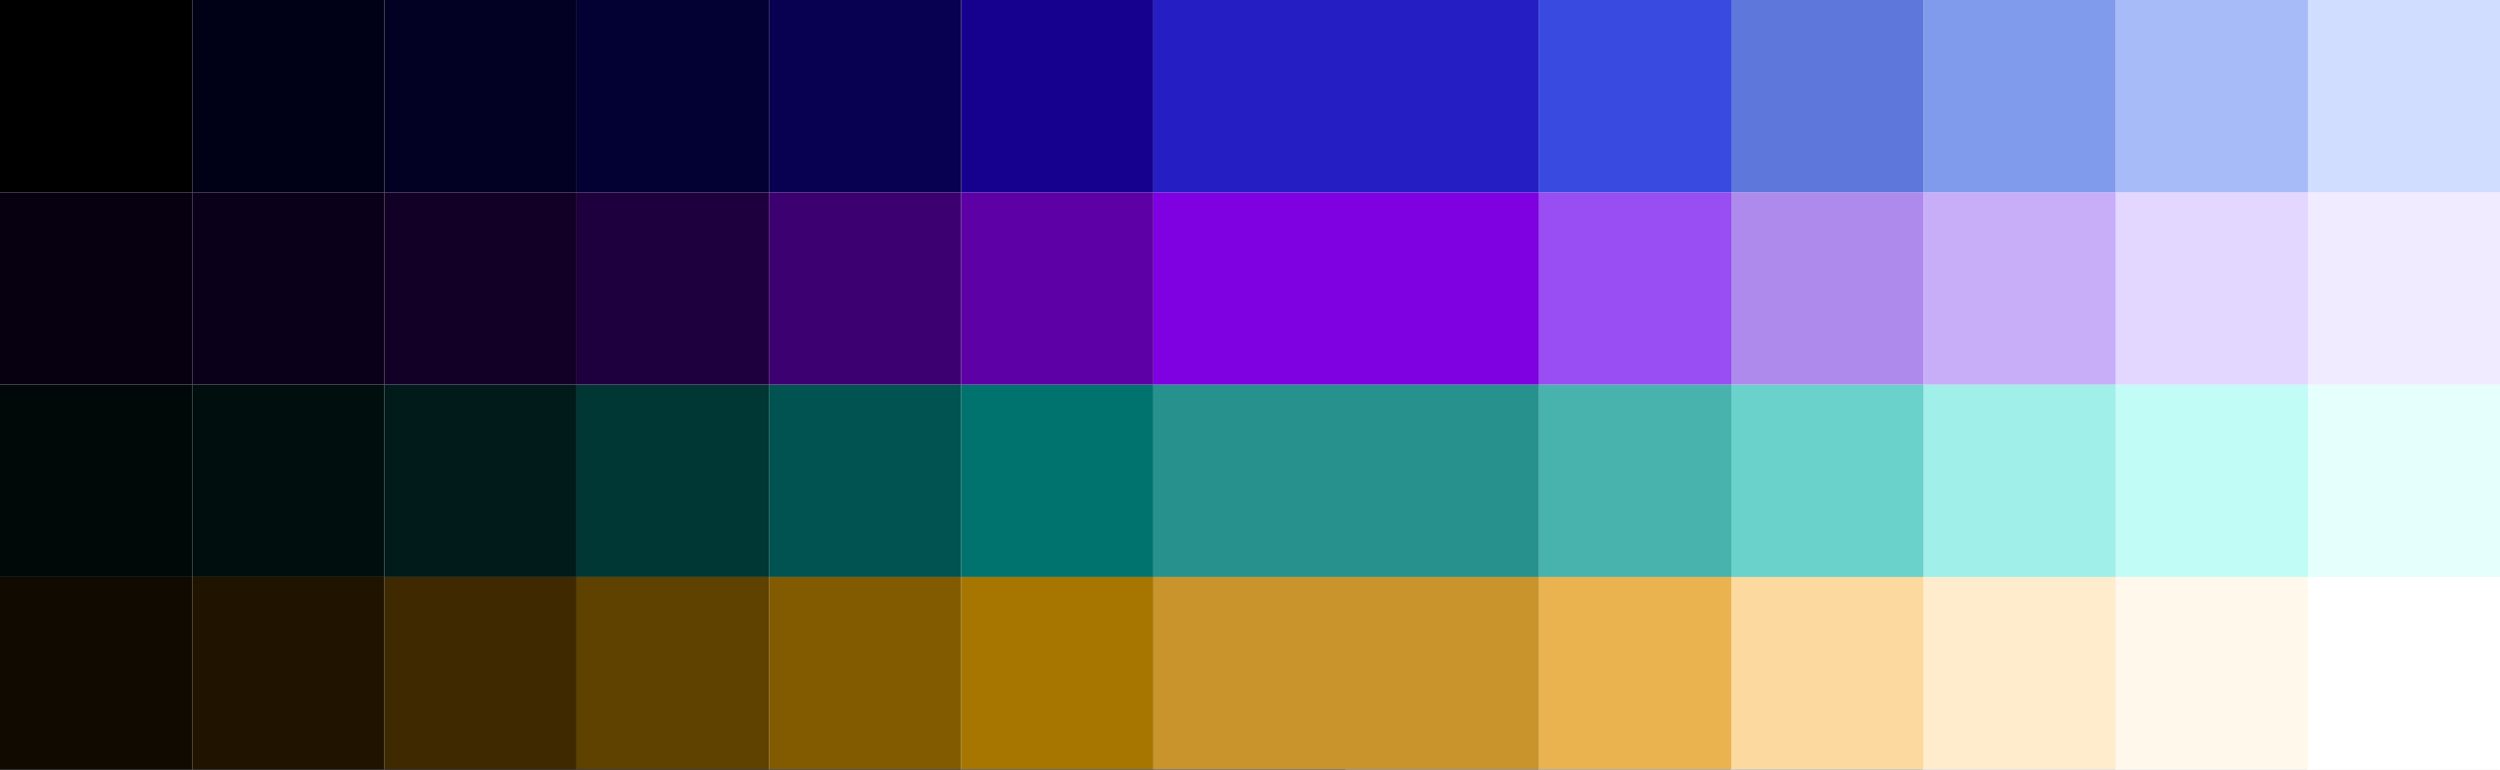
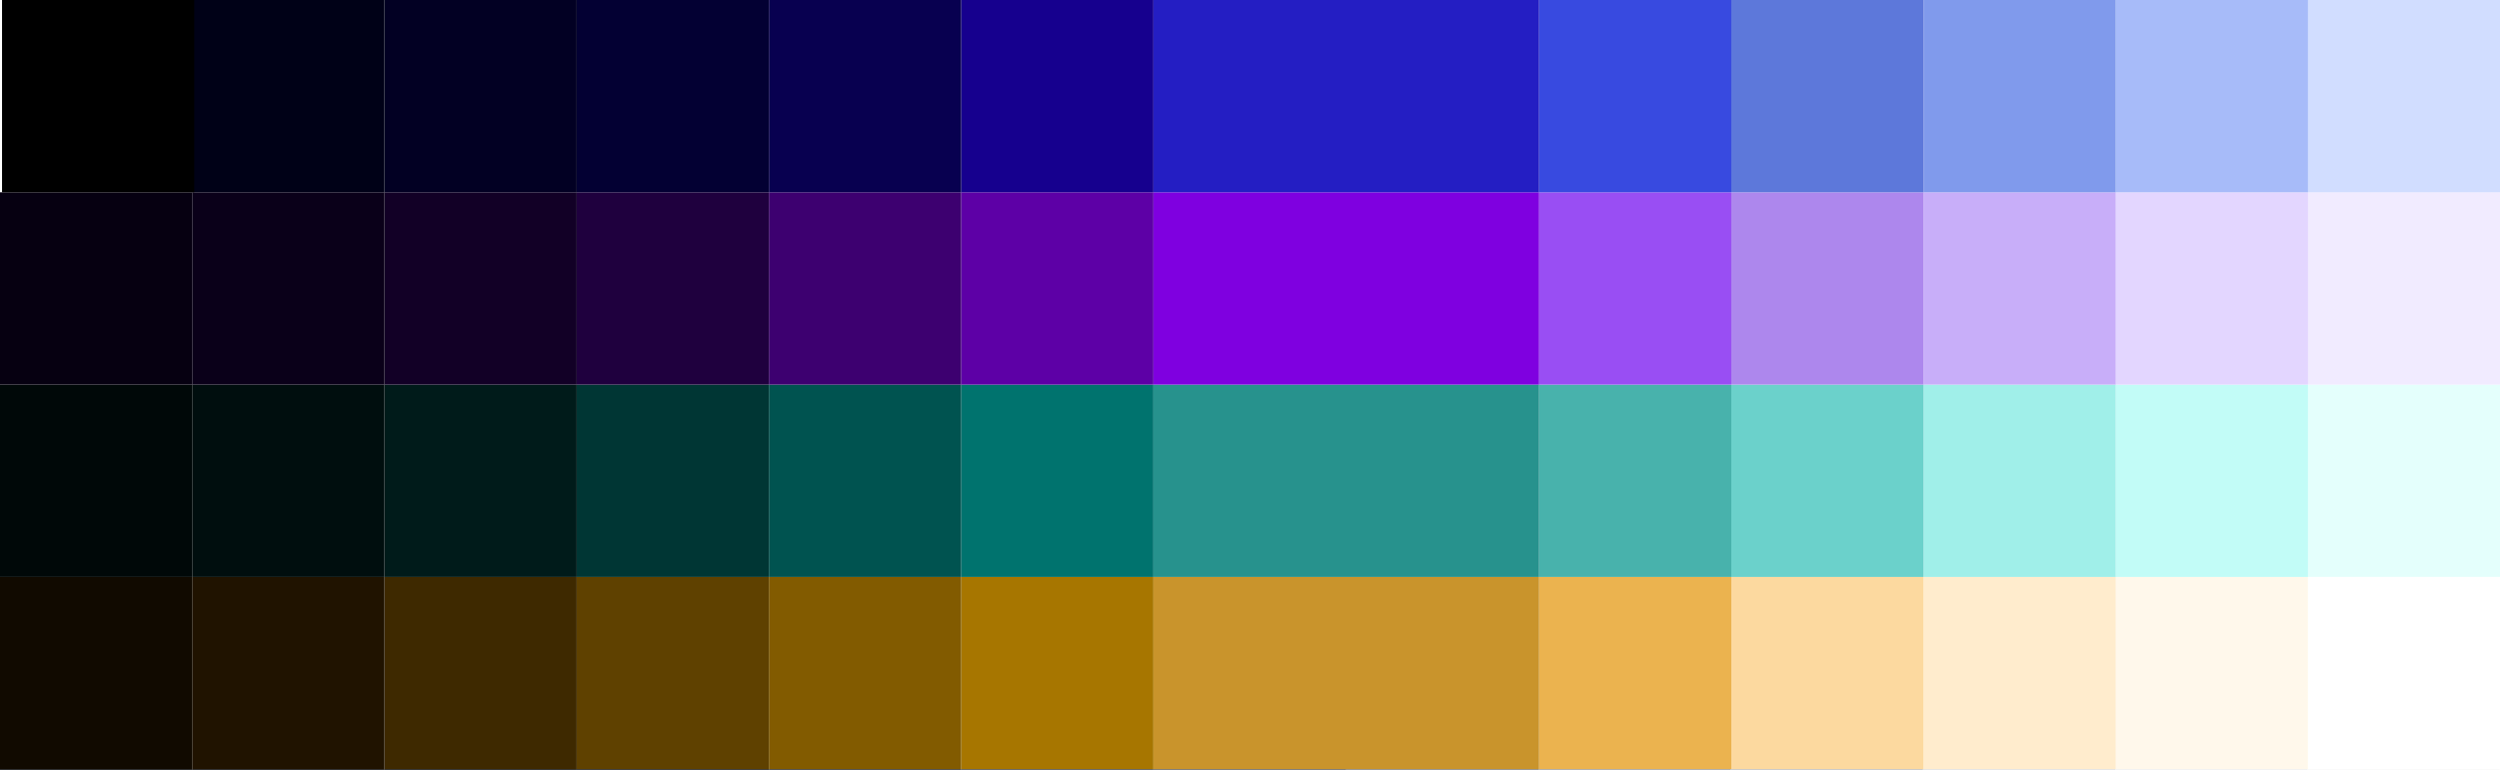
<svg xmlns="http://www.w3.org/2000/svg" xmlns:xlink="http://www.w3.org/1999/xlink" width="65cm" height="20cm" viewBox="0 0 650 200" version="1.1" id="svg1">
  <defs id="defs1">
    <linearGradient id="swatch86">
      <stop style="stop-color:#030303;stop-opacity:1;" offset="0" id="stop86" />
    </linearGradient>
    <linearGradient id="swatch85">
      <stop style="stop-color:#060606;stop-opacity:1;" offset="0" id="stop85" />
    </linearGradient>
    <linearGradient id="swatch84">
      <stop style="stop-color:#0b0b0b;stop-opacity:1;" offset="0" id="stop84" />
    </linearGradient>
    <linearGradient id="swatch83">
      <stop style="stop-color:#161616;stop-opacity:1;" offset="0" id="stop83" />
    </linearGradient>
    <linearGradient id="swatch82">
      <stop style="stop-color:#2e2e2e;stop-opacity:1;" offset="0" id="stop82" />
    </linearGradient>
    <linearGradient id="swatch81">
      <stop style="stop-color:#484848;stop-opacity:1;" offset="0" id="stop81" />
    </linearGradient>
    <linearGradient id="swatch80">
      <stop style="stop-color:#636363;stop-opacity:1;" offset="0" id="stop80" />
    </linearGradient>
    <linearGradient id="swatch79">
      <stop style="stop-color:#808080;stop-opacity:1;" offset="0" id="stop79" />
    </linearGradient>
    <linearGradient id="swatch78">
      <stop style="stop-color:#9e9e9e;stop-opacity:1;" offset="0" id="stop78" />
    </linearGradient>
    <linearGradient id="swatch77">
      <stop style="stop-color:#bebebe;stop-opacity:1;" offset="0" id="stop77" />
    </linearGradient>
    <linearGradient id="swatch76">
      <stop style="stop-color:#dedede;stop-opacity:1;" offset="0" id="stop76" />
    </linearGradient>
    <linearGradient id="swatch75">
      <stop style="stop-color:#eeeeee;stop-opacity:1;" offset="0" id="stop75" />
    </linearGradient>
    <linearGradient id="swatch74">
      <stop style="stop-color:#f8f8f8;stop-opacity:1;" offset="0" id="stop74" />
    </linearGradient>
    <linearGradient id="swatch59">
      <stop style="stop-color:#e4fffc;stop-opacity:1;" offset="0" id="stop59" />
    </linearGradient>
    <linearGradient id="swatch58">
      <stop style="stop-color:#c2fcf7;stop-opacity:1;" offset="0" id="stop58" />
    </linearGradient>
    <linearGradient id="swatch57">
      <stop style="stop-color:#a0efe9;stop-opacity:1;" offset="0" id="stop57" />
    </linearGradient>
    <linearGradient id="swatch56">
      <stop style="stop-color:#6bd1cb;stop-opacity:1;" offset="0" id="stop56" />
    </linearGradient>
    <linearGradient id="swatch55">
      <stop style="stop-color:#48b2ac;stop-opacity:1;" offset="0" id="stop55" />
    </linearGradient>
    <linearGradient id="swatch54">
      <stop style="stop-color:#27928d;stop-opacity:1;" offset="0" id="stop54" />
    </linearGradient>
    <linearGradient id="swatch53">
      <stop style="stop-color:#00736e;stop-opacity:1;" offset="0" id="stop53" />
    </linearGradient>
    <linearGradient id="swatch52">
      <stop style="stop-color:#005350;stop-opacity:1;" offset="0" id="stop52" />
    </linearGradient>
    <linearGradient id="swatch51">
      <stop style="stop-color:#003634;stop-opacity:1;" offset="0" id="stop51" />
    </linearGradient>
    <linearGradient id="swatch50">
      <stop style="stop-color:#001b1a;stop-opacity:1;" offset="0" id="stop50" />
    </linearGradient>
    <linearGradient id="swatch49">
      <stop style="stop-color:#000e0e;stop-opacity:1;" offset="0" id="stop49" />
    </linearGradient>
    <linearGradient id="swatch48">
      <stop style="stop-color:#000808;stop-opacity:1;" offset="0" id="stop48" />
    </linearGradient>
    <linearGradient id="swatch47">
      <stop style="stop-color:#f1ebff;stop-opacity:1;" offset="0" id="stop47" />
    </linearGradient>
    <linearGradient id="swatch46">
      <stop style="stop-color:#e3d6ff;stop-opacity:1;" offset="0" id="stop46" />
    </linearGradient>
    <linearGradient id="swatch45">
      <stop style="stop-color:#c8aef9;stop-opacity:1;" offset="0" id="stop45" />
    </linearGradient>
    <linearGradient id="swatch44">
-       <stop style="stop-color:#af8aed;stop-opacity:1;" offset="0" id="stop44" />
+       <stop style="stop-color:#ad87ed;stop-opacity:1;" offset="0" id="stop44" />
    </linearGradient>
    <linearGradient id="swatch43">
      <stop style="stop-color:#994ef3;stop-opacity:1;" offset="0" id="stop43" />
    </linearGradient>
    <linearGradient id="swatch42">
      <stop style="stop-color:#7f00e0;stop-opacity:1;" offset="0" id="stop42" />
    </linearGradient>
    <linearGradient id="swatch41">
      <stop style="stop-color:#5d00a6;stop-opacity:1;" offset="0" id="stop41" />
    </linearGradient>
    <linearGradient id="swatch40">
      <stop style="stop-color:#3d0070;stop-opacity:1;" offset="0" id="stop40" />
    </linearGradient>
    <linearGradient id="swatch39">
      <stop style="stop-color:#1f003e;stop-opacity:1;" offset="0" id="stop39" />
    </linearGradient>
    <linearGradient id="swatch38">
      <stop style="stop-color:#120026;stop-opacity:1;" offset="0" id="stop38" />
    </linearGradient>
    <linearGradient id="swatch37">
      <stop style="stop-color:#0a0019;stop-opacity:1;" offset="0" id="stop37" />
    </linearGradient>
    <linearGradient id="swatch36">
      <stop style="stop-color:#060011;stop-opacity:1;" offset="0" id="stop36" />
    </linearGradient>
    <linearGradient id="swatch35">
      <stop style="stop-color:#fff8eb;stop-opacity:1;" offset="0" id="stop35" />
    </linearGradient>
    <linearGradient id="swatch34">
      <stop style="stop-color:#ffeccd;stop-opacity:1;" offset="0" id="stop34" />
    </linearGradient>
    <linearGradient id="swatch33">
      <stop style="stop-color:#fcd99f;stop-opacity:1;" offset="0" id="stop33" />
    </linearGradient>
    <linearGradient id="swatch32">
      <stop style="stop-color:#ebb34f;stop-opacity:1;" offset="0" id="stop32" />
    </linearGradient>
    <linearGradient id="swatch31">
      <stop style="stop-color:#c9942c;stop-opacity:1;" offset="0" id="stop31" />
    </linearGradient>
    <linearGradient id="swatch30">
      <stop style="stop-color:#a77600;stop-opacity:1;" offset="0" id="stop30" />
    </linearGradient>
    <linearGradient id="swatch29">
      <stop style="stop-color:#825b00;stop-opacity:1;" offset="0" id="stop29" />
    </linearGradient>
    <linearGradient id="swatch28">
      <stop style="stop-color:#5f4100;stop-opacity:1;" offset="0" id="stop28" />
    </linearGradient>
    <linearGradient id="swatch27">
      <stop style="stop-color:#3e2900;stop-opacity:1;" offset="0" id="stop27" />
    </linearGradient>
    <linearGradient id="swatch26">
      <stop style="stop-color:#201300;stop-opacity:1;" offset="0" id="stop26" />
    </linearGradient>
    <linearGradient id="swatch25">
      <stop style="stop-color:#110a00;stop-opacity:1;" offset="0" id="stop25" />
    </linearGradient>
    <linearGradient id="swatch24">
      <stop style="stop-color:#d1ddff;stop-opacity:1;" offset="0" id="stop24" />
    </linearGradient>
    <linearGradient id="swatch23">
      <stop style="stop-color:#a7bbf9;stop-opacity:1;" offset="0" id="stop23" />
    </linearGradient>
    <linearGradient id="swatch22">
      <stop style="stop-color:#809aec;stop-opacity:1;" offset="0" id="stop22" />
    </linearGradient>
    <linearGradient id="swatch21">
      <stop style="stop-color:#5d78da;stop-opacity:1;" offset="0" id="stop21" />
    </linearGradient>
    <linearGradient id="swatch20">
      <stop style="stop-color:#384ae0;stop-opacity:1;" offset="0" id="stop20" />
    </linearGradient>
    <linearGradient id="swatch19">
      <stop style="stop-color:#241ec3;stop-opacity:1;" offset="0" id="stop19" />
    </linearGradient>
    <linearGradient id="swatch18">
      <stop style="stop-color:#16008e;stop-opacity:1;" offset="0" id="stop18" />
    </linearGradient>
    <linearGradient id="swatch17">
      <stop style="stop-color:#080050;stop-opacity:1;" offset="0" id="stop17" />
    </linearGradient>
    <linearGradient id="swatch16">
      <stop style="stop-color:#030033;stop-opacity:1;" offset="0" id="stop16" />
    </linearGradient>
    <linearGradient id="swatch15">
      <stop style="stop-color:#020023;stop-opacity:1;" offset="0" id="stop15" />
    </linearGradient>
    <linearGradient id="swatch14">
      <stop style="stop-color:#000117;stop-opacity:1;" offset="0" id="stop14" />
    </linearGradient>
    <linearGradient id="swatch13">
      <stop style="stop-color:#ffffff;stop-opacity:1;" offset="0" id="stop13" />
    </linearGradient>
    <linearGradient id="swatch12">
      <stop style="stop-color:#000000;stop-opacity:1;" offset="0" id="stop12" />
    </linearGradient>
    <linearGradient id="linearGradient1">
-       <stop style="stop-color:#080050;stop-opacity:1;" offset="0" id="stop1" />
-       <stop style="stop-color:#16008e;stop-opacity:1;" offset="0.098" id="stop3" />
-       <stop style="stop-color:#241ec3;stop-opacity:1;" offset="0.195" id="stop4" />
-       <stop style="stop-color:#6700cb;stop-opacity:1;" offset="0.3" id="stop5" />
-       <stop style="stop-color:#7f00e0;stop-opacity:1;" offset="0.398" id="stop6" />
-       <stop style="stop-color:#6c62d7;stop-opacity:1;" offset="0.5" id="stop7" />
-       <stop style="stop-color:#4a7e97;stop-opacity:1;" offset="0.55" id="stop60" />
-       <stop style="stop-color:#27928d;stop-opacity:1;" offset="0.6" id="stop8" />
-       <stop style="stop-color:#48b2ac;stop-opacity:1;" offset="0.7" id="stop9" />
-       <stop style="stop-color:#6bd2cc;stop-opacity:1;" offset="0.8" id="stop10" />
-       <stop style="stop-color:#f9ddb0;stop-opacity:1;" offset="0.9" id="stop11" />
-       <stop style="stop-color:#fff4e1;stop-opacity:1;" offset="1" id="stop2" />
+       <stop style="stop-color:#000117;stop-opacity:1;" offset="0" id="stop1" />
+       <stop style="stop-color:#030034;stop-opacity:1;" offset="0.08" id="stop3" />
+       <stop style="stop-color:#080050;stop-opacity:1;" offset="0.16" id="stop4" />
+       <stop style="stop-color:#3d0070;stop-opacity:1;" offset="0.24" id="stop5" />
+       <stop style="stop-color:#5d00a6;stop-opacity:1;" offset="0.32" id="stop6" />
+       <stop style="stop-color:#8000e0;stop-opacity:1;" offset="0.41" id="stop7" />
+       <stop style="stop-color:#725ec1;stop-opacity:1;" offset="0.5" id="stop61" />
+       <stop style="stop-color:#27928d;stop-opacity:1;" offset="0.59" id="stop60" />
+       <stop style="stop-color:#48b2ac;stop-opacity:1;" offset="0.68" id="stop8" />
+       <stop style="stop-color:#6bd1cb;stop-opacity:1;" offset="0.76" id="stop9" />
+       <stop style="stop-color:#fcd99f;stop-opacity:1;" offset="0.84" id="stop10" />
+       <stop style="stop-color:#ffeccd;stop-opacity:1;" offset="0.92" id="stop11" />
+       <stop style="stop-color:#fff8eb;stop-opacity:1;" offset="1" id="stop2" />
    </linearGradient>
    <linearGradient xlink:href="#linearGradient1" id="linearGradient2" x1="1.5258789e-05" y1="246.253" x2="650.318" y2="246.253" gradientUnits="userSpaceOnUse" gradientTransform="translate(0,89.5452)" />
    <linearGradient xlink:href="#swatch13" id="linearGradient13" x1="-650.318" y1="175" x2="-600.318" y2="175" gradientUnits="userSpaceOnUse" />
    <linearGradient xlink:href="#swatch14" id="linearGradient14" x1="-100" y1="25" x2="-50" y2="25" gradientUnits="userSpaceOnUse" />
    <linearGradient xlink:href="#swatch15" id="linearGradient15" x1="-150" y1="25" x2="-100" y2="25" gradientUnits="userSpaceOnUse" />
    <linearGradient xlink:href="#swatch16" id="linearGradient16" x1="-200" y1="25" x2="-150" y2="25" gradientUnits="userSpaceOnUse" />
    <linearGradient xlink:href="#swatch17" id="linearGradient17" x1="-250" y1="25" x2="-200" y2="25" gradientUnits="userSpaceOnUse" />
    <linearGradient xlink:href="#swatch18" id="linearGradient18" x1="-300" y1="25" x2="-250" y2="25" gradientUnits="userSpaceOnUse" />
    <linearGradient xlink:href="#swatch19" id="linearGradient19" x1="-400.318" y1="25" x2="-300" y2="25" gradientUnits="userSpaceOnUse" />
    <linearGradient xlink:href="#swatch20" id="linearGradient20" x1="-450.318" y1="25" x2="-400.318" y2="25" gradientUnits="userSpaceOnUse" />
    <linearGradient xlink:href="#swatch21" id="linearGradient21" x1="-500.318" y1="25" x2="-450.318" y2="25" gradientUnits="userSpaceOnUse" />
    <linearGradient xlink:href="#swatch22" id="linearGradient22" x1="-550.318" y1="25" x2="-500.318" y2="25" gradientUnits="userSpaceOnUse" />
    <linearGradient xlink:href="#swatch23" id="linearGradient23" x1="-600.318" y1="25" x2="-550.318" y2="25" gradientUnits="userSpaceOnUse" />
    <linearGradient xlink:href="#swatch24" id="linearGradient24" x1="-650.318" y1="25" x2="-600.318" y2="25" gradientUnits="userSpaceOnUse" />
    <linearGradient xlink:href="#swatch25" id="linearGradient25" x1="-50" y1="175" x2="-1.5258789e-05" y2="175" gradientUnits="userSpaceOnUse" />
    <linearGradient xlink:href="#swatch26" id="linearGradient26" x1="-100" y1="175" x2="-50" y2="175" gradientUnits="userSpaceOnUse" />
    <linearGradient xlink:href="#swatch27" id="linearGradient27" x1="-150" y1="175" x2="-100" y2="175" gradientUnits="userSpaceOnUse" />
    <linearGradient xlink:href="#swatch28" id="linearGradient28" x1="-200" y1="175" x2="-150" y2="175" gradientUnits="userSpaceOnUse" />
    <linearGradient xlink:href="#swatch29" id="linearGradient29" x1="-250" y1="175" x2="-200" y2="175" gradientUnits="userSpaceOnUse" />
    <linearGradient xlink:href="#swatch30" id="linearGradient30" x1="-300" y1="175" x2="-250" y2="175" gradientUnits="userSpaceOnUse" />
    <linearGradient xlink:href="#swatch31" id="linearGradient31" x1="-400.318" y1="175" x2="-300" y2="175" gradientUnits="userSpaceOnUse" />
    <linearGradient xlink:href="#swatch32" id="linearGradient32" x1="-450.318" y1="175" x2="-400.318" y2="175" gradientUnits="userSpaceOnUse" />
    <linearGradient xlink:href="#swatch33" id="linearGradient33" x1="-500.318" y1="175" x2="-450.318" y2="175" gradientUnits="userSpaceOnUse" />
    <linearGradient xlink:href="#swatch34" id="linearGradient34" x1="-550.318" y1="175" x2="-500.318" y2="175" gradientUnits="userSpaceOnUse" />
    <linearGradient xlink:href="#swatch36" id="linearGradient36" x1="-50" y1="75" x2="-1.5258789e-05" y2="75" gradientUnits="userSpaceOnUse" />
    <linearGradient xlink:href="#swatch37" id="linearGradient37" x1="-100" y1="75" x2="-50" y2="75" gradientUnits="userSpaceOnUse" />
    <linearGradient xlink:href="#swatch38" id="linearGradient38" x1="-150" y1="75" x2="-100" y2="75" gradientUnits="userSpaceOnUse" />
    <linearGradient xlink:href="#swatch39" id="linearGradient39" x1="-200" y1="75" x2="-150" y2="75" gradientUnits="userSpaceOnUse" />
    <linearGradient xlink:href="#swatch40" id="linearGradient40" x1="-250" y1="75" x2="-200" y2="75" gradientUnits="userSpaceOnUse" />
    <linearGradient xlink:href="#swatch41" id="linearGradient41" x1="-300" y1="75" x2="-250" y2="75" gradientUnits="userSpaceOnUse" />
    <linearGradient xlink:href="#swatch42" id="linearGradient42" x1="-400.318" y1="75" x2="-300" y2="75" gradientUnits="userSpaceOnUse" />
    <linearGradient xlink:href="#swatch43" id="linearGradient43" x1="-450.318" y1="75" x2="-400.318" y2="75" gradientUnits="userSpaceOnUse" />
    <linearGradient xlink:href="#swatch44" id="linearGradient44" x1="-500.318" y1="75" x2="-450.318" y2="75" gradientUnits="userSpaceOnUse" />
    <linearGradient xlink:href="#swatch45" id="linearGradient45" x1="-550.318" y1="75" x2="-500.318" y2="75" gradientUnits="userSpaceOnUse" />
    <linearGradient xlink:href="#swatch46" id="linearGradient46" x1="-600.318" y1="75" x2="-550.318" y2="75" gradientUnits="userSpaceOnUse" />
    <linearGradient xlink:href="#swatch47" id="linearGradient47" x1="-650.318" y1="75" x2="-600.318" y2="75" gradientUnits="userSpaceOnUse" />
    <linearGradient xlink:href="#swatch48" id="linearGradient48" x1="-50" y1="125" x2="-1.5258789e-05" y2="125" gradientUnits="userSpaceOnUse" />
    <linearGradient xlink:href="#swatch49" id="linearGradient49" x1="-100" y1="125" x2="-50" y2="125" gradientUnits="userSpaceOnUse" />
    <linearGradient xlink:href="#swatch50" id="linearGradient50" x1="-150" y1="125" x2="-100" y2="125" gradientUnits="userSpaceOnUse" />
    <linearGradient xlink:href="#swatch51" id="linearGradient51" x1="-200" y1="125" x2="-150" y2="125" gradientUnits="userSpaceOnUse" />
    <linearGradient xlink:href="#swatch52" id="linearGradient52" x1="-250" y1="125" x2="-200" y2="125" gradientUnits="userSpaceOnUse" />
    <linearGradient xlink:href="#swatch53" id="linearGradient53" x1="-300" y1="125" x2="-250" y2="125" gradientUnits="userSpaceOnUse" />
    <linearGradient xlink:href="#swatch54" id="linearGradient54" x1="-400.318" y1="125" x2="-300" y2="125" gradientUnits="userSpaceOnUse" />
    <linearGradient xlink:href="#swatch55" id="linearGradient55" x1="-450.318" y1="125" x2="-400.318" y2="125" gradientUnits="userSpaceOnUse" />
    <linearGradient xlink:href="#swatch56" id="linearGradient56" x1="-500.318" y1="125" x2="-450.318" y2="125" gradientUnits="userSpaceOnUse" />
    <linearGradient xlink:href="#swatch57" id="linearGradient57" x1="-550.318" y1="125" x2="-500.318" y2="125" gradientUnits="userSpaceOnUse" />
    <linearGradient xlink:href="#swatch58" id="linearGradient58" x1="-600.318" y1="125" x2="-550.318" y2="125" gradientUnits="userSpaceOnUse" />
    <linearGradient xlink:href="#swatch59" id="linearGradient59" x1="-650.318" y1="125" x2="-600.318" y2="125" gradientUnits="userSpaceOnUse" />
-     <linearGradient xlink:href="#swatch12" id="linearGradient60" gradientUnits="userSpaceOnUse" x1="-50" y1="25" x2="-1.5258789e-05" y2="25" />
+     <linearGradient xlink:href="#swatch12" id="linearGradient60" gradientUnits="userSpaceOnUse" x1="-50" y1="25" x2="-1.5258789e-05" y2="25" gradientTransform="translate(-0.5291667)" />
    <linearGradient xlink:href="#swatch74" id="linearGradient74" x1="-650.159" y1="225" x2="-600.159" y2="225" gradientUnits="userSpaceOnUse" />
    <linearGradient xlink:href="#swatch75" id="linearGradient75" x1="-600.159" y1="225" x2="-550.159" y2="225" gradientUnits="userSpaceOnUse" />
    <linearGradient xlink:href="#swatch76" id="linearGradient76" x1="-550.159" y1="225" x2="-500.159" y2="225" gradientUnits="userSpaceOnUse" />
    <linearGradient xlink:href="#swatch77" id="linearGradient77" x1="-500.159" y1="225" x2="-450.159" y2="225" gradientUnits="userSpaceOnUse" />
    <linearGradient xlink:href="#swatch78" id="linearGradient78" x1="-450.159" y1="225" x2="-400.159" y2="225" gradientUnits="userSpaceOnUse" />
    <linearGradient xlink:href="#swatch79" id="linearGradient79" x1="-400.159" y1="225" x2="-350.159" y2="225" gradientUnits="userSpaceOnUse" />
    <linearGradient xlink:href="#swatch80" id="linearGradient80" x1="-350.159" y1="225" x2="-300" y2="225" gradientUnits="userSpaceOnUse" />
    <linearGradient xlink:href="#swatch81" id="linearGradient81" x1="-300" y1="225" x2="-250" y2="225" gradientUnits="userSpaceOnUse" />
    <linearGradient xlink:href="#swatch82" id="linearGradient82" x1="-250" y1="225" x2="-200" y2="225" gradientUnits="userSpaceOnUse" />
    <linearGradient xlink:href="#swatch83" id="linearGradient83" x1="-200" y1="225" x2="-150" y2="225" gradientUnits="userSpaceOnUse" />
    <linearGradient xlink:href="#swatch84" id="linearGradient84" x1="-150" y1="225" x2="-100" y2="225" gradientUnits="userSpaceOnUse" />
    <linearGradient xlink:href="#swatch85" id="linearGradient85" x1="-100" y1="225" x2="-50" y2="225" gradientUnits="userSpaceOnUse" />
    <linearGradient xlink:href="#swatch86" id="linearGradient86" x1="-50" y1="225" x2="-1.5258789e-05" y2="225" gradientUnits="userSpaceOnUse" />
    <linearGradient xlink:href="#swatch35" id="linearGradient87" gradientUnits="userSpaceOnUse" x1="-600.318" y1="175" x2="-550.318" y2="175" />
  </defs>
  <g id="layer1">
    <rect style="fill:url(#linearGradient2);stroke:none;stroke-width:6.769;stroke-linecap:round;stroke-linejoin:round;paint-order:markers stroke fill" id="rect1" width="650.318" height="92.506" x="1.5258789e-05" y="289.545" />
    <rect style="fill:url(#linearGradient87);fill-opacity:1;stroke:none;stroke-width:5;stroke-linecap:round;stroke-linejoin:round;paint-order:markers stroke fill" id="rect1-7-6-2-5-1-8-4" width="50" height="50" x="-600.318" y="150" transform="scale(-1,1)" />
    <rect style="fill:url(#linearGradient34);fill-opacity:1;stroke:none;stroke-width:5;stroke-linecap:round;stroke-linejoin:round;paint-order:markers stroke fill" id="rect1-7-6-2-5-1-8" width="50" height="50" x="-550.318" y="150" transform="scale(-1,1)" />
    <rect style="fill:url(#linearGradient33);fill-opacity:1;stroke:none;stroke-width:5;stroke-linecap:round;stroke-linejoin:round;paint-order:markers stroke fill" id="rect1-7-6-2-5-1" width="50" height="50" x="-500.318" y="150" transform="scale(-1,1)" />
    <rect style="fill:url(#linearGradient32);fill-opacity:1;stroke:none;stroke-width:5;stroke-linecap:round;stroke-linejoin:round;paint-order:markers stroke fill" id="rect1-7-6-2-5" width="50" height="50" x="-450.318" y="150" transform="scale(-1,1)" />
    <rect style="fill:url(#linearGradient31);fill-opacity:1;stroke:none;stroke-width:7.082;stroke-linecap:round;stroke-linejoin:round;paint-order:markers stroke fill" id="rect1-7-6-2" width="100.318" height="50" x="-400.318" y="150" transform="scale(-1,1)" />
    <rect style="fill:url(#linearGradient30);fill-opacity:1;stroke:none;stroke-width:5;stroke-linecap:round;stroke-linejoin:round;paint-order:markers stroke fill" id="rect1-7-6-2-9" width="50" height="50" x="-300" y="150" transform="scale(-1,1)" />
    <rect style="fill:url(#linearGradient29);fill-opacity:1;stroke:none;stroke-width:5;stroke-linecap:round;stroke-linejoin:round;paint-order:markers stroke fill" id="rect1-7-6-2-9-6" width="50" height="50" x="-250" y="150" transform="scale(-1,1)" />
    <rect style="fill:url(#linearGradient28);fill-opacity:1;stroke:none;stroke-width:5;stroke-linecap:round;stroke-linejoin:round;paint-order:markers stroke fill" id="rect1-7-6-2-9-6-1" width="50" height="50" x="-200" y="150" transform="scale(-1,1)" />
    <rect style="fill:url(#linearGradient27);fill-opacity:1;stroke:none;stroke-width:5;stroke-linecap:round;stroke-linejoin:round;paint-order:markers stroke fill" id="rect1-7-6-2-9-6-1-7" width="50" height="50" x="-150" y="150" transform="scale(-1,1)" />
    <rect style="fill:url(#linearGradient26);fill-opacity:1;stroke:none;stroke-width:5;stroke-linecap:round;stroke-linejoin:round;paint-order:markers stroke fill" id="rect1-7-6-2-9-6-1-7-5" width="50" height="50" x="-100" y="150" transform="scale(-1,1)" />
    <rect style="fill:url(#linearGradient25);fill-opacity:1;stroke:none;stroke-width:5;stroke-linecap:round;stroke-linejoin:round;paint-order:markers stroke fill" id="rect1-7-6-2-9-6-1-7-5-6" width="50" height="50" x="-50" y="150" transform="scale(-1,1)" />
    <rect style="fill:url(#linearGradient59);fill-opacity:1;stroke:none;stroke-width:5;stroke-linecap:round;stroke-linejoin:round;paint-order:markers stroke fill" id="rect1-7-3-6-6-8-8-5" width="50" height="50" x="-650.318" y="100" transform="scale(-1,1)" />
    <rect style="fill:url(#linearGradient58);fill-opacity:1;stroke:none;stroke-width:5;stroke-linecap:round;stroke-linejoin:round;paint-order:markers stroke fill" id="rect1-7-3-6-6-8-8" width="50" height="50" x="-600.318" y="100" transform="scale(-1,1)" />
    <rect style="fill:url(#linearGradient57);fill-opacity:1;stroke:none;stroke-width:5;stroke-linecap:round;stroke-linejoin:round;paint-order:markers stroke fill" id="rect1-7-3-6-6-8" width="50" height="50" x="-550.318" y="100" transform="scale(-1,1)" />
    <rect style="fill:url(#linearGradient56);fill-opacity:1;stroke:none;stroke-width:5;stroke-linecap:round;stroke-linejoin:round;paint-order:markers stroke fill" id="rect1-7-3-6-6" width="50" height="50" x="-500.318" y="100" transform="scale(-1,1)" />
    <rect style="fill:url(#linearGradient55);fill-opacity:1;stroke:none;stroke-width:5;stroke-linecap:round;stroke-linejoin:round;paint-order:markers stroke fill" id="rect1-7-3-6" width="50" height="50" x="-450.318" y="100" transform="scale(-1,1)" />
    <rect style="fill:url(#linearGradient54);fill-opacity:1;stroke:none;stroke-width:7.082;stroke-linecap:round;stroke-linejoin:round;paint-order:markers stroke fill" id="rect1-7-3" width="100.318" height="50" x="-400.318" y="100" transform="scale(-1,1)" />
    <rect style="fill:url(#linearGradient53);fill-opacity:1;stroke:none;stroke-width:5;stroke-linecap:round;stroke-linejoin:round;paint-order:markers stroke fill" id="rect1-7-3-8" width="50" height="50" x="-300" y="100" transform="scale(-1,1)" />
    <rect style="fill:url(#linearGradient52);fill-opacity:1;stroke:none;stroke-width:5;stroke-linecap:round;stroke-linejoin:round;paint-order:markers stroke fill" id="rect1-7-3-8-2" width="50" height="50" x="-250" y="100" transform="scale(-1,1)" />
    <rect style="fill:url(#linearGradient51);fill-opacity:1;stroke:none;stroke-width:5;stroke-linecap:round;stroke-linejoin:round;paint-order:markers stroke fill" id="rect1-7-3-8-2-4" width="50" height="50" x="-200" y="100" transform="scale(-1,1)" />
    <rect style="fill:url(#linearGradient50);fill-opacity:1;stroke:none;stroke-width:5;stroke-linecap:round;stroke-linejoin:round;paint-order:markers stroke fill" id="rect1-7-3-8-2-4-0" width="50" height="50" x="-150" y="100" transform="scale(-1,1)" />
    <rect style="fill:url(#linearGradient49);fill-opacity:1;stroke:none;stroke-width:5;stroke-linecap:round;stroke-linejoin:round;paint-order:markers stroke fill" id="rect1-7-3-8-2-4-0-3" width="50" height="50" x="-100" y="100" transform="scale(-1,1)" />
    <rect style="fill:url(#linearGradient48);fill-opacity:1;stroke:none;stroke-width:5;stroke-linecap:round;stroke-linejoin:round;paint-order:markers stroke fill" id="rect1-7-3-8-2-4-0-3-3" width="50" height="50" x="-50" y="100" transform="scale(-1,1)" />
    <rect style="fill:url(#linearGradient47);fill-opacity:1;stroke:none;stroke-width:5;stroke-linecap:round;stroke-linejoin:round;paint-order:markers stroke fill" id="rect1-7-6-8-6-7-9-1" width="50" height="50" x="-650.318" y="50" transform="scale(-1,1)" />
    <rect style="fill:url(#linearGradient46);fill-opacity:1;stroke:none;stroke-width:5;stroke-linecap:round;stroke-linejoin:round;paint-order:markers stroke fill" id="rect1-7-6-8-6-7-9" width="50" height="50" x="-600.318" y="50" transform="scale(-1,1)" />
    <rect style="fill:url(#linearGradient45);fill-opacity:1;stroke:none;stroke-width:5;stroke-linecap:round;stroke-linejoin:round;paint-order:markers stroke fill" id="rect1-7-6-8-6-7" width="50" height="50" x="-550.318" y="50" transform="scale(-1,1)" />
    <rect style="fill:url(#linearGradient44);fill-opacity:1;stroke:none;stroke-width:5;stroke-linecap:round;stroke-linejoin:round;paint-order:markers stroke fill" id="rect1-7-6-8-6" width="50" height="50" x="-500.318" y="50" transform="scale(-1,1)" />
    <rect style="fill:url(#linearGradient43);fill-opacity:1;stroke:none;stroke-width:5;stroke-linecap:round;stroke-linejoin:round;paint-order:markers stroke fill" id="rect1-7-6-8" width="50" height="50" x="-450.318" y="50" transform="scale(-1,1)" />
    <rect style="fill:url(#linearGradient42);fill-opacity:1;stroke:none;stroke-width:7.082;stroke-linecap:round;stroke-linejoin:round;paint-order:markers stroke fill" id="rect1-7-6" width="100.318" height="50" x="-400.318" y="50" transform="scale(-1,1)" />
    <rect style="fill:url(#linearGradient41);fill-opacity:1;stroke:none;stroke-width:5;stroke-linecap:round;stroke-linejoin:round;paint-order:markers stroke fill" id="rect1-7-6-3" width="50" height="50" x="-300" y="50" transform="scale(-1,1)" />
    <rect style="fill:url(#linearGradient40);fill-opacity:1;stroke:none;stroke-width:5;stroke-linecap:round;stroke-linejoin:round;paint-order:markers stroke fill" id="rect1-7-6-3-7" width="50" height="50" x="-250" y="50" transform="scale(-1,1)" />
    <rect style="fill:url(#linearGradient39);fill-opacity:1;stroke:none;stroke-width:5;stroke-linecap:round;stroke-linejoin:round;paint-order:markers stroke fill" id="rect1-7-6-3-7-5" width="50" height="50" x="-200" y="50" transform="scale(-1,1)" />
    <rect style="fill:url(#linearGradient38);fill-opacity:1;stroke:none;stroke-width:5;stroke-linecap:round;stroke-linejoin:round;paint-order:markers stroke fill" id="rect1-7-6-3-7-5-6" width="50" height="50" x="-150" y="50" transform="scale(-1,1)" />
    <rect style="fill:url(#linearGradient37);fill-opacity:1;stroke:none;stroke-width:5;stroke-linecap:round;stroke-linejoin:round;paint-order:markers stroke fill" id="rect1-7-6-3-7-5-6-4" width="50" height="50" x="-100" y="50" transform="scale(-1,1)" />
    <rect style="fill:url(#linearGradient36);fill-opacity:1;stroke:none;stroke-width:5;stroke-linecap:round;stroke-linejoin:round;paint-order:markers stroke fill" id="rect1-7-6-3-7-5-6-9" width="50" height="50" x="-50" y="50" transform="scale(-1,1)" />
    <rect style="fill:url(#linearGradient24);fill-opacity:1;stroke:none;stroke-width:5;stroke-linecap:round;stroke-linejoin:round;paint-order:markers stroke fill" id="rect1-7-4-0-3-5-6" width="50" height="50" x="-650.318" y="4.1723251e-06" transform="scale(-1,1)" />
    <rect style="fill:url(#linearGradient23);fill-opacity:1;stroke:none;stroke-width:5;stroke-linecap:round;stroke-linejoin:round;paint-order:markers stroke fill" id="rect1-7-4-0-3-5" width="50" height="50" x="-600.318" y="3.0994415e-06" transform="scale(-1,1)" />
    <rect style="fill:url(#linearGradient22);fill-opacity:1;stroke:none;stroke-width:5;stroke-linecap:round;stroke-linejoin:round;paint-order:markers stroke fill" id="rect1-7-4-0-3" width="50" height="50" x="-550.318" y="6.1988831e-06" transform="scale(-1,1)" />
    <rect style="fill:url(#linearGradient21);fill-opacity:1;stroke:none;stroke-width:5;stroke-linecap:round;stroke-linejoin:round;paint-order:markers stroke fill" id="rect1-7-4-0" width="50" height="50" x="-500.318" y="7.6293945e-06" transform="scale(-1,1)" />
    <rect style="fill:url(#linearGradient20);fill-opacity:1;stroke:none;stroke-width:5;stroke-linecap:round;stroke-linejoin:round;paint-order:markers stroke fill" id="rect1-7-4" width="50" height="50" x="-450.318" y="7.6293945e-06" transform="scale(-1,1)" />
    <rect style="fill:url(#linearGradient19);fill-opacity:1;stroke:none;stroke-width:7.082;stroke-linecap:round;stroke-linejoin:round;paint-order:markers stroke fill" id="rect1-7" width="100.318" height="50" x="-400.318" y="7.6293945e-06" transform="scale(-1,1)" />
    <rect style="fill:url(#linearGradient18);fill-opacity:1;stroke:none;stroke-width:5;stroke-linecap:round;stroke-linejoin:round;paint-order:markers stroke fill" id="rect1-7-61" width="50" height="50" x="-300" y="7.6293945e-06" transform="scale(-1,1)" />
    <rect style="fill:url(#linearGradient17);fill-opacity:1;stroke:none;stroke-width:5;stroke-linecap:round;stroke-linejoin:round;paint-order:markers stroke fill" id="rect1-7-61-3" width="50" height="50" x="-250" y="8.5830688e-06" transform="scale(-1,1)" />
    <rect style="fill:url(#linearGradient16);fill-opacity:1;stroke:none;stroke-width:5;stroke-linecap:round;stroke-linejoin:round;paint-order:markers stroke fill" id="rect1-7-61-3-7" width="50" height="50" x="-200" y="8.5830688e-06" transform="scale(-1,1)" />
    <rect style="fill:url(#linearGradient15);fill-opacity:1;stroke:none;stroke-width:5;stroke-linecap:round;stroke-linejoin:round;paint-order:markers stroke fill" id="rect1-7-61-3-7-1" width="50" height="50" x="-150" y="8.5830688e-06" transform="scale(-1,1)" />
    <rect style="fill:url(#linearGradient14);fill-opacity:1;stroke:none;stroke-width:5;stroke-linecap:round;stroke-linejoin:round;paint-order:markers stroke fill" id="rect1-7-61-3-7-1-4" width="50" height="50" x="-100" y="8.5830688e-06" transform="scale(-1,1)" />
    <rect style="fill:url(#linearGradient13);fill-opacity:1;stroke:none;stroke-width:5;stroke-linecap:round;stroke-linejoin:round;paint-order:markers stroke fill" id="rect1-7-6-2-5-1-8-4-4" width="50" height="50" x="-650.318" y="150" transform="scale(-1,1)" />
    <rect style="fill:url(#linearGradient74);fill-opacity:1;stroke:none;stroke-width:5;stroke-linecap:round;stroke-linejoin:round;paint-order:markers stroke fill" id="rect1-7-6-2-5-1-8-4-4-0-1" width="50" height="50" x="-650.159" y="200" transform="scale(-1,1)" />
    <rect style="fill:url(#linearGradient75);fill-opacity:1;stroke:none;stroke-width:5;stroke-linecap:round;stroke-linejoin:round;paint-order:markers stroke fill" id="rect1-7-6-2-5-1-8-4-4-0" width="50" height="50" x="-600.159" y="200" transform="scale(-1,1)" />
    <rect style="fill:url(#linearGradient76);fill-opacity:1;stroke:none;stroke-width:5;stroke-linecap:round;stroke-linejoin:round;paint-order:markers stroke fill" id="rect1-7-6-2-5-1-8-4-3" width="50" height="50" x="-550.159" y="200" transform="scale(-1,1)" />
    <rect style="fill:url(#linearGradient77);fill-opacity:1;stroke:none;stroke-width:5;stroke-linecap:round;stroke-linejoin:round;paint-order:markers stroke fill" id="rect1-7-6-2-5-1-8-6" width="50" height="50" x="-500.159" y="200" transform="scale(-1,1)" />
    <rect style="fill:url(#linearGradient78);fill-opacity:1;stroke:none;stroke-width:5;stroke-linecap:round;stroke-linejoin:round;paint-order:markers stroke fill" id="rect1-7-6-2-5-1-3" width="50" height="50" x="-450.159" y="200" transform="scale(-1,1)" />
    <rect style="fill:url(#linearGradient79);fill-opacity:1;stroke:none;stroke-width:5;stroke-linecap:round;stroke-linejoin:round;paint-order:markers stroke fill" id="rect1-7-6-2-5-15" width="50" height="50" x="-400.159" y="200" transform="scale(-1,1)" />
    <rect style="fill:url(#linearGradient80);fill-opacity:1;stroke:none;stroke-width:5.008;stroke-linecap:round;stroke-linejoin:round;paint-order:markers stroke fill" id="rect1-7-6-2-3" width="50.159" height="50" x="-350.159" y="200" transform="scale(-1,1)" />
    <rect style="fill:url(#linearGradient81);fill-opacity:1;stroke:none;stroke-width:5;stroke-linecap:round;stroke-linejoin:round;paint-order:markers stroke fill" id="rect1-7-6-2-9-4" width="50" height="50" x="-300" y="200" transform="scale(-1,1)" />
    <rect style="fill:url(#linearGradient82);fill-opacity:1;stroke:none;stroke-width:5;stroke-linecap:round;stroke-linejoin:round;paint-order:markers stroke fill" id="rect1-7-6-2-9-6-0" width="50" height="50" x="-250" y="200" transform="scale(-1,1)" />
    <rect style="fill:url(#linearGradient83);fill-opacity:1;stroke:none;stroke-width:5;stroke-linecap:round;stroke-linejoin:round;paint-order:markers stroke fill" id="rect1-7-6-2-9-6-1-3" width="50" height="50" x="-200" y="200" transform="scale(-1,1)" />
    <rect style="fill:url(#linearGradient84);fill-opacity:1;stroke:none;stroke-width:5;stroke-linecap:round;stroke-linejoin:round;paint-order:markers stroke fill" id="rect1-7-6-2-9-6-1-7-1" width="50" height="50" x="-150" y="200" transform="scale(-1,1)" />
    <rect style="fill:url(#linearGradient85);fill-opacity:1;stroke:none;stroke-width:5;stroke-linecap:round;stroke-linejoin:round;paint-order:markers stroke fill" id="rect1-7-6-2-9-6-1-7-5-7" width="50" height="50" x="-100" y="200" transform="scale(-1,1)" />
    <rect style="fill:url(#linearGradient86);fill-opacity:1;stroke:none;stroke-width:5;stroke-linecap:round;stroke-linejoin:round;paint-order:markers stroke fill" id="rect1-7-6-2-9-6-1-7-5-6-9" width="50" height="50" x="-50" y="200" transform="scale(-1,1)" />
-     <rect style="fill:url(#linearGradient60);fill-opacity:1;stroke:none;stroke-width:5;stroke-linecap:round;stroke-linejoin:round;paint-order:markers stroke fill" id="rect1-7-61-3-7-1-1" width="50" height="50" x="-50" y="8.1062317e-06" transform="scale(-1,1)" />
+     <rect style="fill:url(#linearGradient60);fill-opacity:1;stroke:none;stroke-width:5;stroke-linecap:round;stroke-linejoin:round;paint-order:markers stroke fill" id="rect1-7-61-3-7-1-1" width="50" height="50" x="-50.529" y="8.1062317e-06" transform="scale(-1,1)" />
  </g>
</svg>
